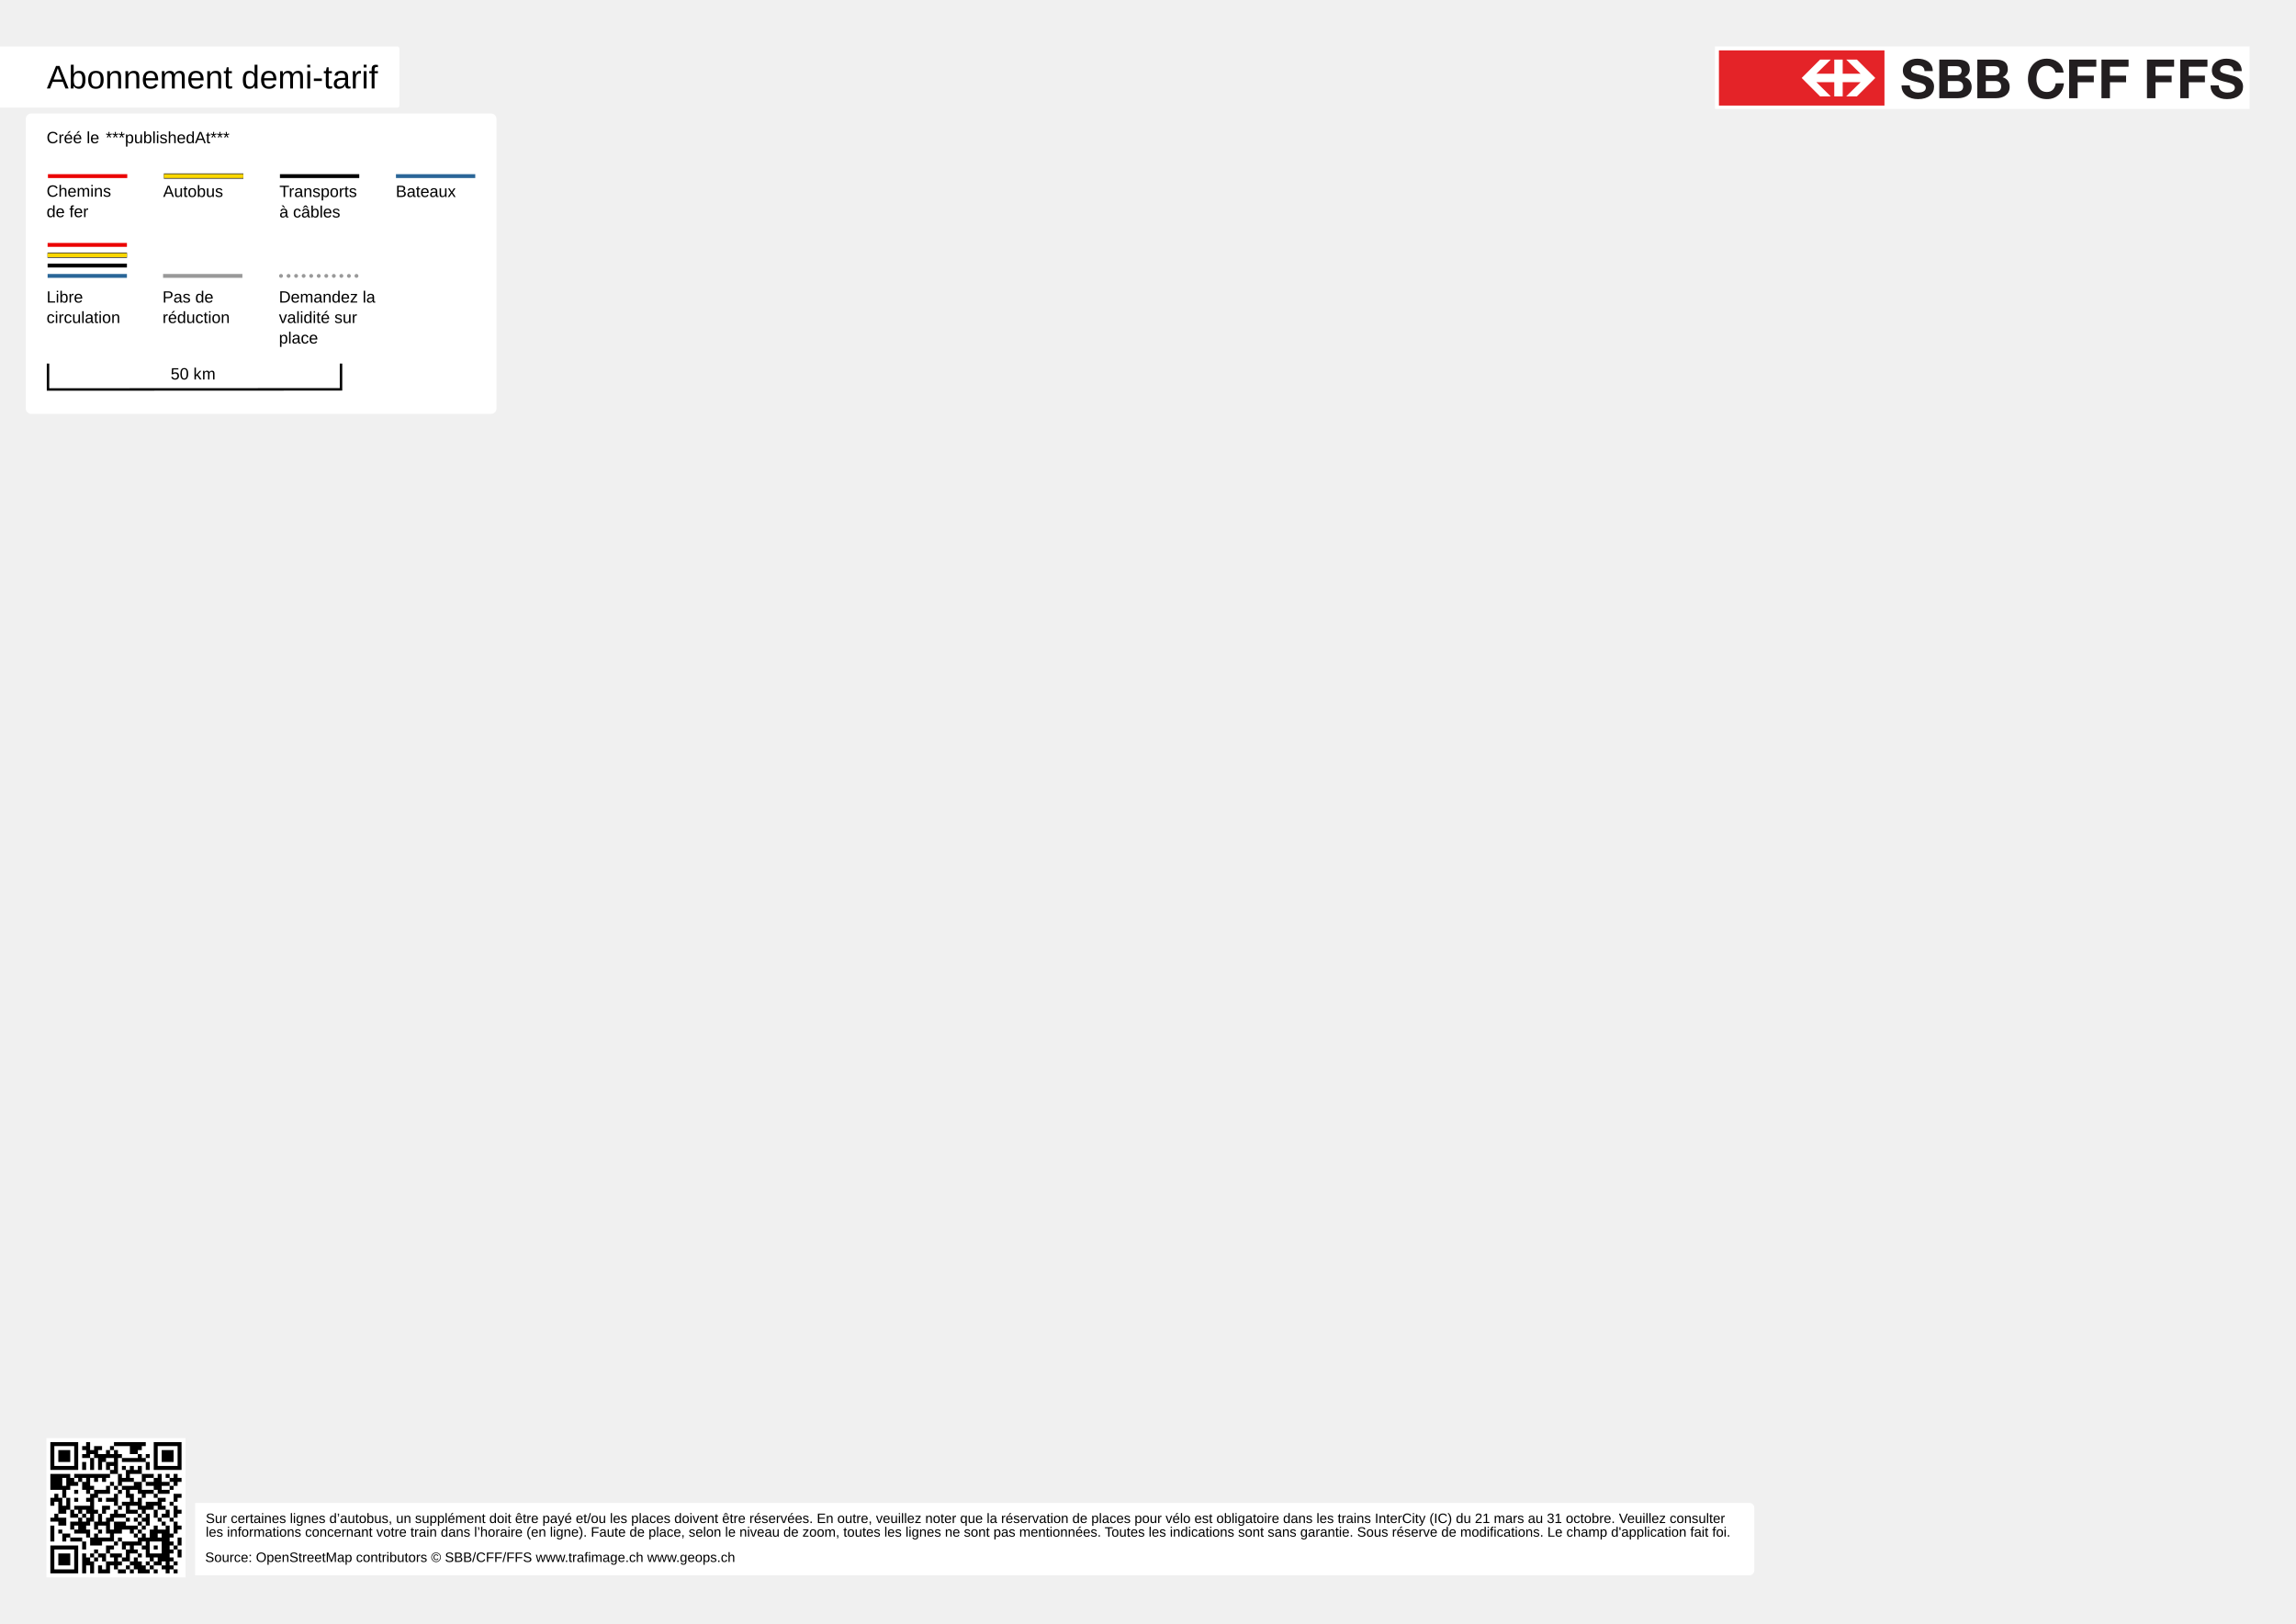
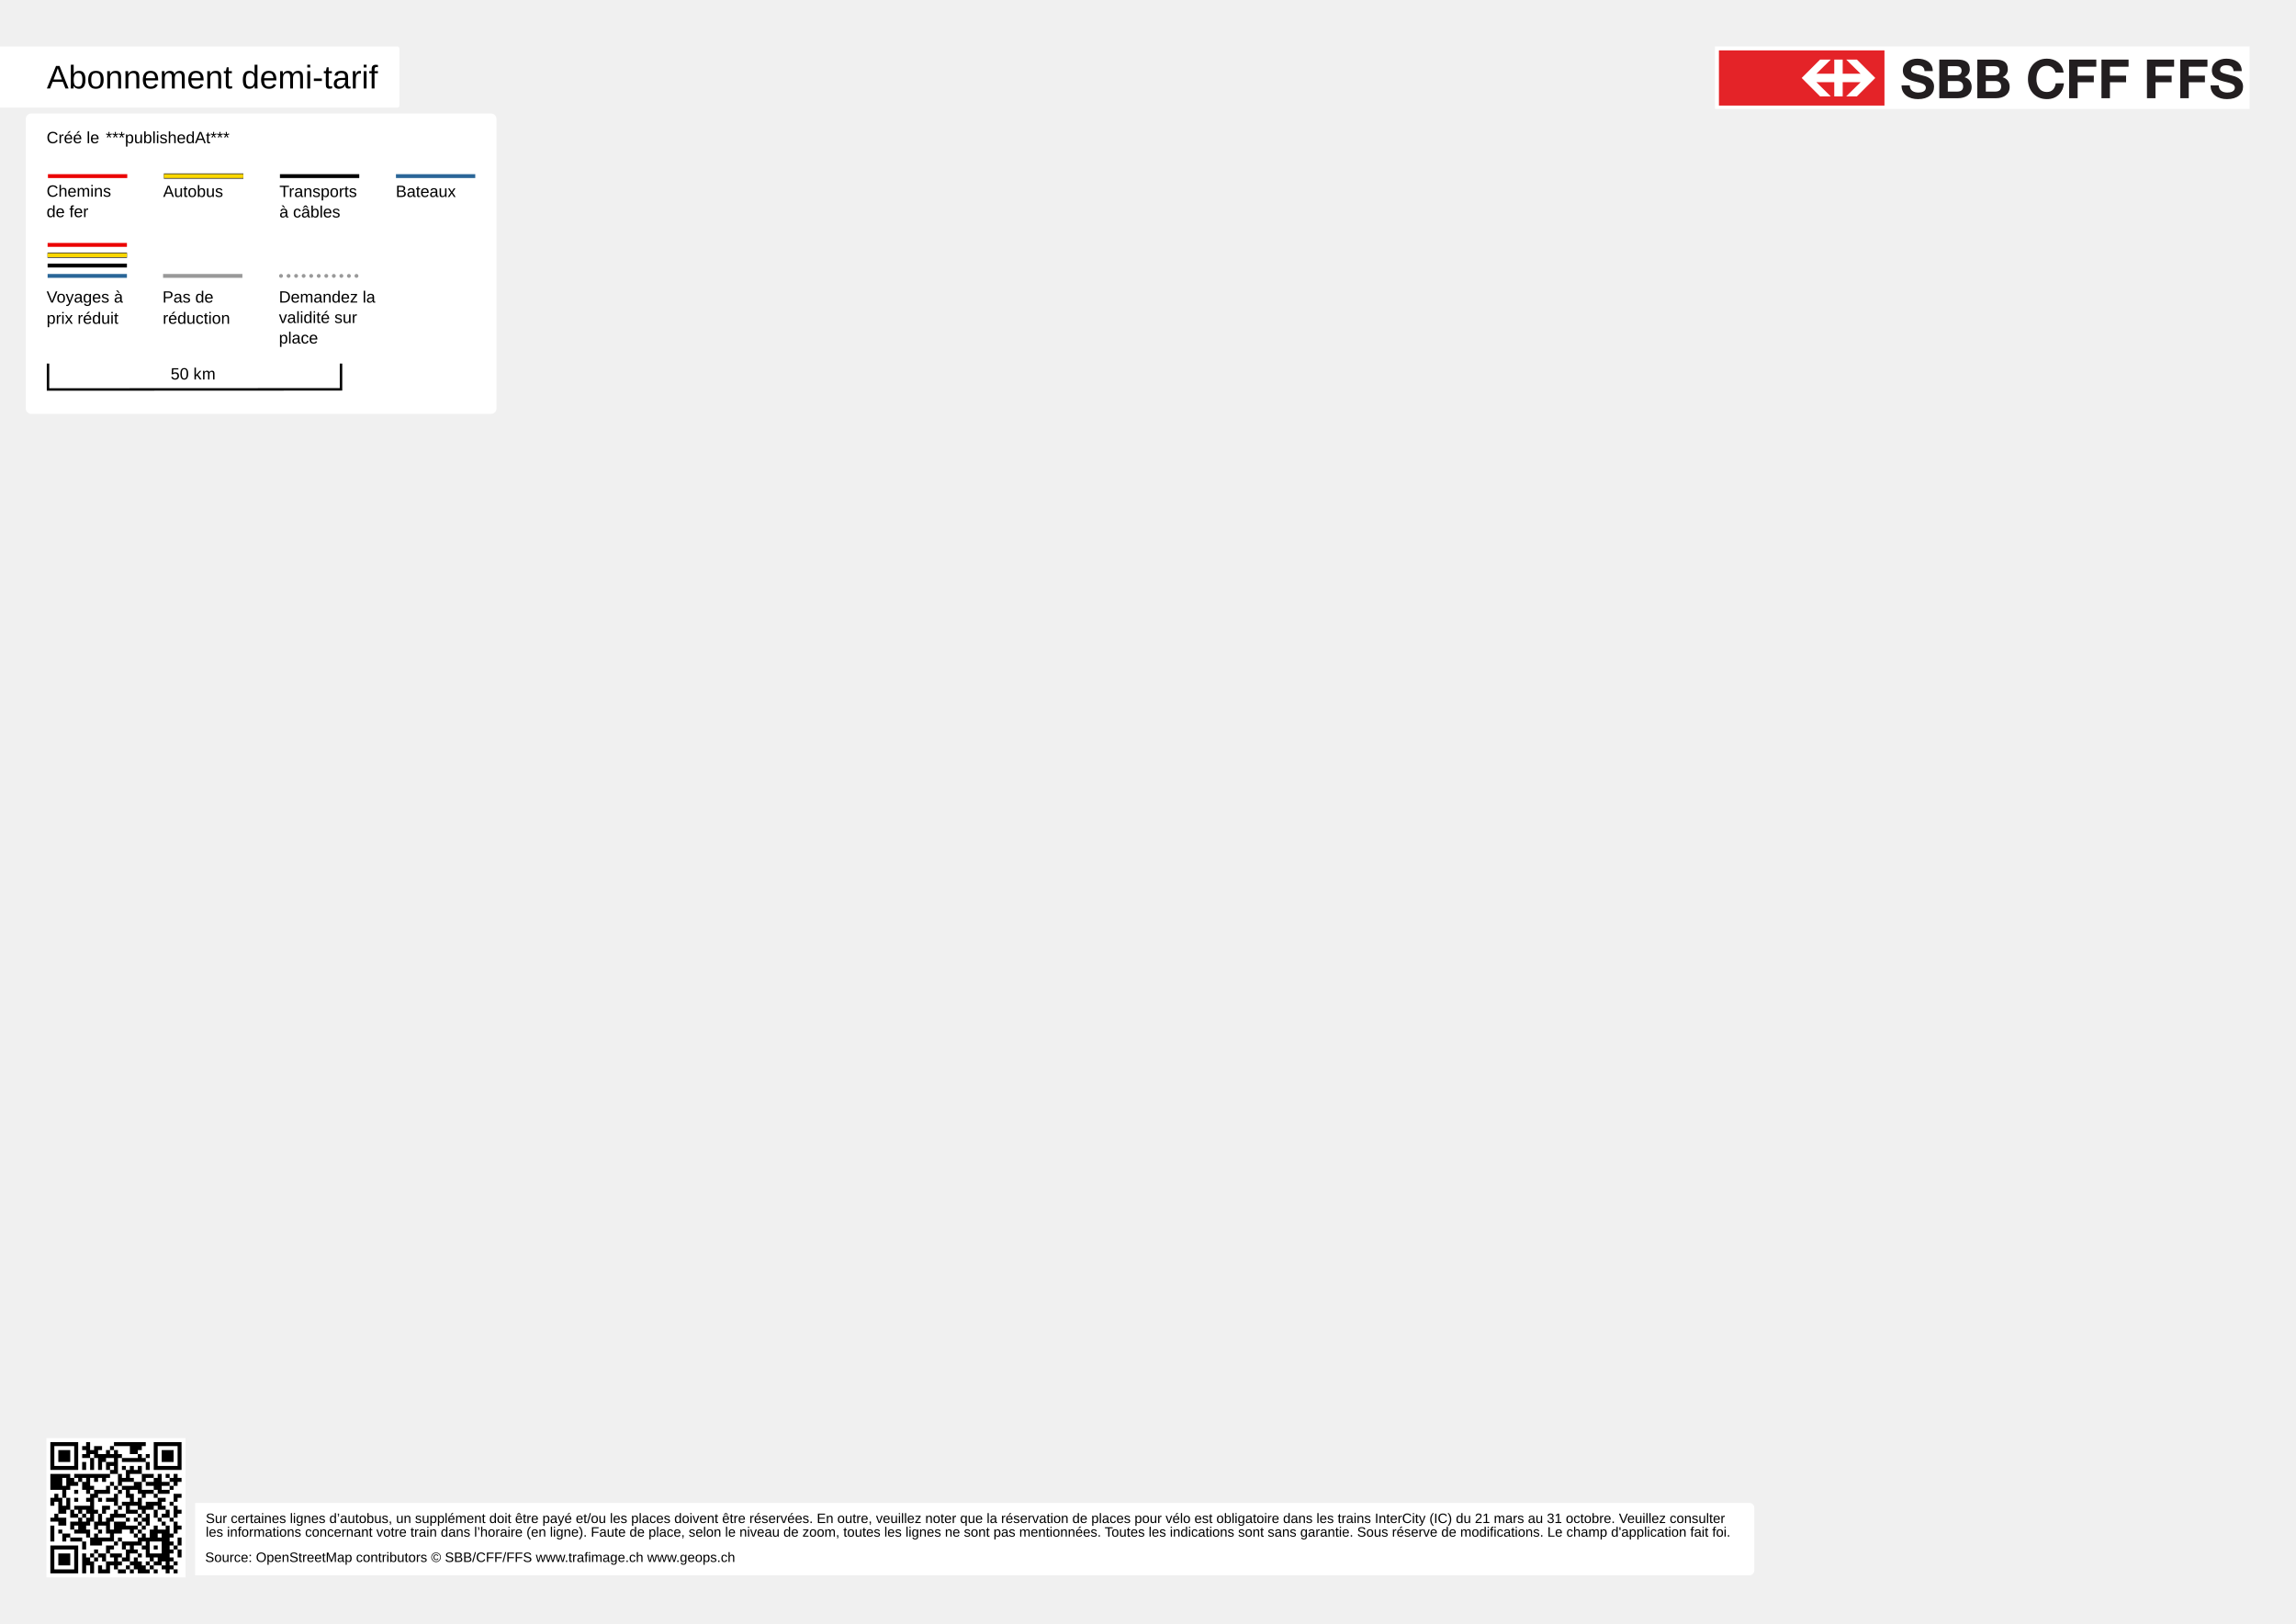
<svg xmlns="http://www.w3.org/2000/svg" id="a4" width="297mm" height="210mm" version="1.1" viewBox="0 0 841.89 595.276">
  <path id="rect2" d="M0 0h841.89v595.276H0z" style="fill:none;stroke-width:0" />
  <g id="rand" transform="translate(-1.5)">
    <path id="rect1034" d="M73.058 551h569.98c.946 0 1.712.816 1.712 1.823v22.881c0 1.007-.766 1.823-1.713 1.823H73.058Z" style="fill:#fff;stroke-width:0" />
    <text xml:space="preserve" id="text20852" x="76.944" y="558.357" style="font-style:normal;font-variant:normal;font-weight:400;font-stretch:normal;font-size:5px;line-height:1;font-family:SBBWeb-Roman,&quot;SBB Web&quot;,Arial,&quot;SBB Web&quot;;-inkscape-font-specification:&quot;SBBWeb-Roman, SBB Web, Arial, SBB Web, Normal&quot;;font-variant-ligatures:normal;font-variant-caps:normal;font-variant-numeric:normal;font-variant-east-asian:normal">
      <tspan id="tspan1523" x="76.944" y="558.357">Sur certaines lignes d’autobus, un supplément doit être payé et/ou les places doivent être réservées. En outre, veuillez noter que la réservation de places pour vélo est obligatoire dans les trains InterCity (IC) du 21 mars au 31 octobre. Veuillez consulter</tspan>
      <tspan id="tspan1525" x="76.944" y="563.357">les informations concernant votre train dans l’horaire (en ligne). Faute de place, selon le niveau de zoom, toutes les lignes ne sont pas mentionnées. Toutes les indications sont sans garantie. Sous réserve de modifications. Le champ d'application fait foi.</tspan>
    </text>
    <text id="text493" x="76.722" y="572.645" style="font-style:normal;font-variant:normal;font-weight:400;font-stretch:normal;font-size:5px;font-family:SBBWeb-Roman,&quot;SBB Web&quot;,Arial,&quot;SBB Web&quot;;-inkscape-font-specification:&quot;SBBWeb-Roman, SBB Web, Arial, SBB Web, Normal&quot;;font-variant-ligatures:normal;font-variant-caps:normal;font-variant-numeric:normal;font-variant-east-asian:normal;isolation:isolate">
      <tspan id="tspan12865" x="76.722" y="572.645">Source: OpenStreetMap contributors © SBB/CFF/FFS www.traﬁmage.ch www.geops.ch</tspan>
    </text>
  </g>
  <g id="qr-code">
    <path id="rect23865" d="M17.008 527.244h51.024v51.024H17.008Z" style="fill:#fff;stroke-width:0" />
    <path id="path973" d="M18.466 528.701h1.458v1.458h-1.458zm1.458 0h1.458v1.458h-1.458zm1.458 0h1.458v1.458h-1.458zm1.458 0h1.457v1.458H22.84Zm1.457 0h1.459v1.458h-1.458zm1.458 0h1.458v1.458h-1.457zm1.458 0h1.458v1.458h-1.458zm4.374 0h1.457v1.458h-1.457zm10.205 0h1.457v1.458h-1.457zm1.457 0h1.458v1.458h-1.458zm1.458 0h1.458v1.458h-1.458zm1.458 0h1.458v1.458h-1.458zm1.458 0h1.458v1.458h-1.458zm1.458 0h1.458v1.458h-1.458zm1.458 0h1.458v1.458h-1.458zm1.458 0h1.457v1.458h-1.457zm4.373 0h1.458v1.458H56.37Zm1.458 0h1.458v1.458h-1.458zm1.458 0h1.458v1.458h-1.458zm1.458 0h1.457v1.458h-1.457zm1.457 0h1.458v1.458h-1.458zm1.458 0h1.458v1.458h-1.458zm1.458 0h1.458v1.458h-1.458zm-46.651 1.458h1.458v1.458h-1.458zm8.747 0h1.458v1.458h-1.458zm2.916 0h1.458v1.458h-1.458zm1.458 0h1.457v1.458h-1.457zm2.915 0h1.458v1.458h-1.458zm1.458 0h1.458v1.458H35.96Zm4.374 0h1.458v1.458h-1.458zm7.289 0h1.458v1.458h-1.458zm1.458 0h1.458v1.458h-1.458zm1.458 0h1.458v1.458h-1.458zm5.831 0h1.458v1.458H56.37Zm8.747 0h1.458v1.458h-1.458zm-46.651 1.458h1.458v1.458h-1.458zm2.916 0h1.458v1.458h-1.458zm1.458 0h1.457v1.458H22.84Zm1.457 0h1.459v1.458h-1.458zm2.916 0h1.458v1.458h-1.458zm4.374 0h1.457v1.458h-1.457zm1.457 0h1.458v1.458h-1.458zm1.458 0h1.458v1.458h-1.458zm4.374 0h1.458v1.458h-1.458zm2.916 0h1.457v1.458h-1.457zm5.831 0h1.458v1.458h-1.458zm1.458 0h1.458v1.458h-1.458zm7.29 0h1.457v1.458H56.37Zm2.915 0h1.458v1.458h-1.458zm1.458 0h1.457v1.458h-1.457zm1.457 0h1.458v1.458h-1.458zm2.916 0h1.458v1.458h-1.458zm-46.651 1.458h1.458v1.457h-1.458zm2.916 0h1.458v1.457h-1.458zm1.458 0h1.457v1.457H22.84Zm1.457 0h1.459v1.457h-1.458zm2.916 0h1.458v1.457h-1.458zm2.916 0h1.458v1.457h-1.458zm1.458 0h1.457v1.457h-1.457zm2.915 0h1.458v1.457h-1.458zm1.458 0h1.458v1.457H35.96Zm1.458 0h1.458v1.457h-1.458zm1.458 0h1.458v1.457h-1.458zm1.458 0h1.458v1.457h-1.458zm1.458 0h1.457v1.457h-1.457zm1.457 0h1.458v1.457h-1.458zm7.29 0h1.458v1.457h-1.458zm2.915 0h1.458v1.457h-1.458zm2.916 0h1.458v1.457H56.37Zm2.916 0h1.458v1.457h-1.458zm1.458 0h1.457v1.457h-1.457zm1.457 0h1.458v1.457h-1.458zm2.916 0h1.458v1.457h-1.458zm-46.651 1.456h1.458v1.458h-1.458zm2.916 0h1.458v1.458h-1.458zm1.458 0h1.457v1.458H22.84Zm1.457 0h1.459v1.458h-1.458zm2.916 0h1.458v1.458h-1.458zm5.831 0h1.458v1.458h-1.458zm2.916 0h1.458v1.458H35.96Zm1.458 0h1.458v1.458h-1.458zm4.374 0h1.457v1.458h-1.457zm2.915 0h1.458v1.458h-1.458zm1.458 0h1.458v1.458h-1.458zm1.458 0h1.458v1.458h-1.458zm1.458 0h1.458v1.458h-1.458zm1.458 0h1.458v1.458h-1.458zm1.458 0h1.457v1.458h-1.457zm4.373 0h1.458v1.458H56.37Zm2.916 0h1.458v1.458h-1.458zm1.458 0h1.457v1.458h-1.457zm1.457 0h1.458v1.458h-1.458zm2.916 0h1.458v1.458h-1.458zm-46.651 1.46h1.458v1.458h-1.458zm8.747 0h1.458v1.458h-1.458zm2.916 0h1.458v1.458h-1.458zm2.915 0h1.458v1.458h-1.458zm2.916 0h1.458v1.458H35.96Zm2.916 0h1.458v1.458h-1.458zm1.458 0h1.458v1.458h-1.458zm1.458 0h1.457v1.458h-1.457zm11.662 0h1.458v1.458h-1.458zm2.916 0h1.458v1.458H56.37Zm8.747 0h1.458v1.458h-1.458zm-46.651 1.458h1.458v1.458h-1.458zm1.458 0h1.458v1.458h-1.458zm1.458 0h1.458v1.458h-1.458zm1.458 0h1.457v1.458H22.84Zm1.457 0h1.459v1.458h-1.458zm1.458 0h1.458v1.458h-1.457zm1.458 0h1.458v1.458h-1.458zm2.916 0h1.458v1.458h-1.458zm2.915 0h1.458v1.458h-1.458zm2.916 0h1.458v1.458H35.96Zm2.916 0h1.458v1.458h-1.458zm2.916 0h1.457v1.458h-1.457zm2.915 0h1.458v1.458h-1.458zm2.916 0h1.458v1.458h-1.458zm2.916 0h1.458v1.458h-1.458zm2.915 0h1.458v1.458h-1.458zm2.916 0h1.458v1.458H56.37Zm1.458 0h1.458v1.458h-1.458zm1.458 0h1.458v1.458h-1.458zm1.458 0h1.457v1.458h-1.457zm1.457 0h1.458v1.458h-1.458zm1.458 0h1.458v1.458h-1.458zm1.458 0h1.458v1.458h-1.458zm-24.783 1.458h1.458v1.458h-1.458zm1.458 0h1.457v1.458h-1.457zm4.373 0h1.458v1.458h-1.458zm1.458 0h1.458v1.458h-1.458zm1.458 0h1.458v1.458h-1.458zm1.458 0h1.458v1.458h-1.458zm-32.073 1.458h1.458v1.458h-1.458zm1.458 0h1.458v1.458h-1.458zm1.458 0h1.458v1.458h-1.458zm1.458 0h1.457v1.458H22.84Zm1.457 0h1.459v1.458h-1.458zm2.916 0h1.458v1.458h-1.458zm1.458 0h1.458v1.458h-1.458zm1.458 0h1.458v1.458h-1.458zm1.458 0h1.457v1.458h-1.457zm1.457 0h1.458v1.458h-1.458zm1.458 0h1.458v1.458h-1.458zm1.458 0h1.458v1.458H35.96Zm1.458 0h1.458v1.458h-1.458zm1.458 0h1.458v1.458h-1.458zm4.373 0h1.458v1.458h-1.458zm2.916 0h1.458v1.458h-1.458zm5.832 0h1.457v1.458h-1.457zm1.457 0h1.458v1.458h-1.458zm1.458 0h1.458v1.458h-1.458zm2.916 0h1.458v1.458h-1.458zm2.916 0h1.457v1.458h-1.457zm2.915 0h1.458v1.458h-1.458zm-45.193 1.456h1.458v1.457h-1.458zm1.458 0h1.458v1.457h-1.458zm1.458 0h1.458v1.457h-1.458zm2.915 0h1.459v1.457h-1.458zm1.458 0h1.458v1.457h-1.457zm2.916 0h1.458v1.457h-1.458zm2.916 0h1.457v1.457h-1.457zm2.915 0h1.458v1.457h-1.458zm2.916 0h1.458v1.457h-1.458zm5.831 0h1.458v1.457h-1.458zm1.458 0h1.458v1.457h-1.458zm1.458 0h1.458v1.457h-1.458zm1.458 0h1.458v1.457h-1.458zm4.374 0h1.457v1.457h-1.457zm4.373 0h1.458v1.457H56.37Zm1.458 0h1.458v1.457h-1.458zm4.373 0h1.458v1.457h-1.458zm1.458 0h1.458v1.457h-1.458zm1.458 0h1.458v1.457h-1.458zm-46.651 1.457h1.458v1.458h-1.458zm1.458 0h1.458v1.458h-1.458zm1.458 0h1.458v1.458h-1.458zm2.915 0h1.459v1.458h-1.458zm1.458 0h1.458v1.458h-1.457zm1.458 0h1.458v1.458h-1.458zm2.916 0h1.458v1.458h-1.458zm1.458 0h1.457v1.458h-1.457zm8.747 0h1.458v1.458h-1.458zm2.915 0h1.458v1.458h-1.458zm5.832 0h1.458v1.458h-1.458zm1.458 0h1.458v1.458h-1.458zm2.915 0h1.458v1.458h-1.458zm1.458 0h1.458v1.458h-1.458zm1.458 0h1.458v1.458H56.37Zm1.458 0h1.458v1.458h-1.458zm1.458 0h1.458v1.458h-1.458zm1.458 0h1.457v1.458h-1.457zm2.915 0h1.458v1.458h-1.458zm-45.193 1.458h1.458v1.458h-1.458zm1.458 0h1.458v1.458h-1.458zm1.458 0h1.458v1.458h-1.458zm1.458 0h1.457v1.458H22.84Zm1.457 0h1.459v1.458h-1.458zm5.832 0h1.458v1.458h-1.458zm1.458 0h1.457v1.458h-1.457zm1.457 0h1.458v1.458h-1.458zm5.832 0h1.458v1.458h-1.458zm2.916 0h1.457v1.458h-1.457zm2.915 0h1.458v1.458h-1.458zm1.458 0h1.458v1.458h-1.458zm1.458 0h1.458v1.458h-1.458zm1.458 0h1.458v1.458h-1.458zm1.458 0h1.458v1.458h-1.458zm5.831 0h1.458v1.458H56.37Zm1.458 0h1.458v1.458h-1.458zm4.373 0h1.458v1.458h-1.458zm-39.361 1.458h1.457v1.458H22.84Zm4.373 0h1.458v1.458h-1.458zm4.374 0h1.457v1.458h-1.457zm2.915 0h1.458v1.458h-1.458zm1.458 0h1.458v1.458H35.96Zm1.458 0h1.458v1.458h-1.458zm1.458 0h1.458v1.458h-1.458zm4.373 0h1.458v1.458h-1.458zm2.916 0h1.458v1.458h-1.458zm4.374 0h1.458v1.458h-1.458zm1.458 0h1.457v1.458h-1.457zm1.457 0h1.458v1.458h-1.458zm1.458 0h1.458v1.458h-1.458zm2.916 0h1.458v1.458h-1.458zm1.458 0h1.458v1.458h-1.458zm1.458 0h1.457v1.458h-1.457zm-40.82 1.458h1.458v1.458h-1.458zm2.916 0h1.457v1.458H22.84Zm10.204 0h1.458v1.458h-1.458zm1.458 0h1.458v1.458h-1.458zm7.29 0h1.457v1.458h-1.457zm4.373 0h1.458v1.458h-1.458zm1.458 0h1.458v1.458h-1.458zm4.374 0h1.457v1.458h-1.457zm4.373 0h1.458v1.458H56.37Zm7.29 0h1.457v1.458h-1.458zm1.457 0h1.458v1.458h-1.458zm-46.651 1.459h1.458v1.458h-1.458zm1.458 0h1.458v1.458h-1.458zm1.458 0h1.458v1.458h-1.458zm2.915 0h1.459v1.458h-1.458zm2.916 0h1.458v1.458h-1.458zm4.374 0h1.457v1.458h-1.457zm1.457 0h1.458v1.458h-1.458zm2.916 0h1.458v1.458H35.96Zm2.916 0h1.458v1.458h-1.458zm1.458 0h1.458v1.458h-1.458zm1.458 0h1.457v1.458h-1.457zm5.831 0h1.458v1.458h-1.458zm2.916 0h1.458v1.458h-1.458zm7.289 0h1.458v1.458h-1.458zm1.458 0h1.458v1.458h-1.458zm4.373 0h1.458v1.458h-1.458zm-45.193 1.458h1.458v1.458h-1.458zm2.916 0h1.458v1.458h-1.458zm2.915 0h1.459v1.458h-1.458zm8.747 0h1.458v1.458h-1.458zm8.748 0h1.457v1.458h-1.457zm2.915 0h1.458v1.458h-1.458zm1.458 0h1.458v1.458h-1.458zm1.458 0h1.458v1.458h-1.458zm1.458 0h1.458v1.458h-1.458zm1.458 0h1.458v1.458h-1.458zm2.915 0h1.458v1.458h-1.458zm1.458 0h1.458v1.458h-1.458zm1.458 0h1.458v1.458H56.37Zm1.458 0h1.458v1.458h-1.458zm4.373 0h1.458v1.458h-1.458zm-40.82 1.458h1.459v1.457h-1.458zm1.459 0h1.457v1.457H22.84Zm1.457 0h1.459v1.457h-1.458zm2.916 0h1.458v1.457h-1.458zm1.458 0h1.458v1.457h-1.458zm1.458 0h1.458v1.457h-1.458zm1.458 0h1.457v1.457h-1.457zm1.457 0h1.458v1.457h-1.458zm4.374 0h1.458v1.457h-1.458zm1.458 0h1.458v1.457h-1.458zm4.373 0h1.458v1.457h-1.458zm2.916 0h1.458v1.457h-1.458zm4.374 0h1.458v1.457h-1.458zm1.458 0h1.457v1.457h-1.457zm1.457 0h1.458v1.457h-1.458zm1.458 0h1.458v1.457h-1.458zm2.916 0h1.458v1.457h-1.458zm1.458 0h1.458v1.457h-1.458zm4.373 0h1.458v1.457h-1.458zm-42.277 1.457h1.458v1.458h-1.458zm1.458 0h1.457v1.458H22.84Zm2.915 0h1.458v1.458h-1.457zm2.916 0h1.458v1.458h-1.458zm2.916 0h1.457v1.458h-1.457zm1.457 0h1.458v1.458h-1.458zm1.458 0h1.458v1.458h-1.458zm2.916 0h1.458v1.458h-1.458zm4.374 0h1.457v1.458h-1.457zm4.373 0h1.458v1.458h-1.458zm1.458 0h1.458v1.458h-1.458zm1.458 0h1.458v1.458h-1.458zm2.916 0h1.457v1.458h-1.457zm4.373 0h1.458v1.458H56.37Zm4.374 0h1.457v1.458h-1.457zm2.915 0h1.458v1.458h-1.458zm1.458 0h1.458v1.458h-1.458zm-45.193 1.458h1.458v1.458h-1.458zm5.831 0h1.458v1.458h-1.457zm1.458 0h1.458v1.458h-1.458zm2.916 0h1.458v1.458h-1.458zm2.915 0h1.458v1.458h-1.458zm2.916 0h1.458v1.458H35.96Zm4.374 0h1.458v1.458h-1.458zm1.458 0h1.457v1.458h-1.457zm1.457 0h1.458v1.458h-1.458zm1.458 0h1.458v1.458h-1.458zm5.832 0h1.458v1.458h-1.458zm2.915 0h1.458v1.458h-1.458zm2.916 0h1.458v1.458H56.37Zm2.916 0h1.458v1.458h-1.458zm1.458 0h1.457v1.458h-1.457zm2.915 0h1.458v1.458h-1.458zm-45.193 1.459h1.458v1.458h-1.458zm1.458 0h1.458v1.458h-1.458zm1.458 0h1.458v1.458h-1.458zm1.458 0h1.457v1.458H22.84Zm5.83 0h1.459v1.458h-1.458zm2.917 0h1.457v1.458h-1.457zm1.457 0h1.458v1.458h-1.458zm2.916 0h1.458v1.458H35.96Zm2.916 0h1.458v1.458h-1.458zm1.458 0h1.458v1.458h-1.458zm5.831 0h1.458v1.458h-1.458zm2.916 0h1.458v1.458h-1.458zm2.916 0h1.457v1.458h-1.457zm1.457 0h1.458v1.458h-1.458zm4.374 0h1.458v1.458h-1.458zm4.373 0h1.458v1.458h-1.458zm-40.82 1.458h1.459v1.458h-1.458zm1.459 0h1.457v1.458H22.84Zm2.915 0h1.458v1.458h-1.457zm1.458 0h1.458v1.458h-1.458zm1.458 0h1.458v1.458h-1.458zm1.458 0h1.458v1.458h-1.458zm1.458 0h1.457v1.458h-1.457zm2.915 0h1.458v1.458h-1.458zm1.458 0h1.458v1.458H35.96Zm1.458 0h1.458v1.458h-1.458zm1.458 0h1.458v1.458h-1.458zm2.916 0h1.457v1.458h-1.457zm1.457 0h1.458v1.458h-1.458zm1.458 0h1.458v1.458h-1.458zm5.832 0h1.458v1.458h-1.458zm2.915 0h1.458v1.458h-1.458zm5.832 0h1.458v1.458h-1.458zm4.373 0h1.458v1.458h-1.458zm-45.193 1.458h1.458v1.458h-1.458zm7.29 0h1.457v1.458h-1.457zm2.915 0h1.458v1.458h-1.458zm1.458 0h1.458v1.458h-1.458zm4.373 0h1.458v1.458h-1.458zm4.374 0h1.458v1.458h-1.458zm2.916 0h1.457v1.458h-1.457zm1.457 0h1.458v1.458h-1.458zm1.458 0h1.458v1.458h-1.458zm1.458 0h1.458v1.458h-1.458zm1.458 0h1.458v1.458h-1.458zm1.458 0h1.458v1.458h-1.458zm2.916 0h1.457v1.458h-1.457zm4.373 0h1.458v1.458H56.37Zm4.374 0h1.457v1.458h-1.457zm2.915 0h1.458v1.458h-1.458zm1.458 0h1.458v1.458h-1.458zm-46.651 1.458h1.458v1.458h-1.458zm2.916 0h1.458v1.458h-1.458zm5.831 0h1.458v1.458h-1.458zm1.458 0h1.458v1.458h-1.458zm1.458 0h1.458v1.458h-1.458zm1.458 0h1.457v1.458h-1.457zm4.373 0h1.458v1.458H35.96Zm2.916 0h1.458v1.458h-1.458zm1.458 0h1.458v1.458h-1.458zm1.458 0h1.457v1.458h-1.457zm1.457 0h1.458v1.458h-1.458zm4.374 0h1.458v1.458h-1.458zm2.916 0h1.458v1.458h-1.458zm4.373 0h1.458v1.458h-1.458zm1.458 0h1.458v1.458H56.37Zm1.458 0h1.458v1.458h-1.458zm1.458 0h1.458v1.458h-1.458zm1.458 0h1.457v1.458h-1.457zm2.915 0h1.458v1.458h-1.458zm-45.193 1.456h1.458v1.457h-1.458zm4.374 0h1.457v1.457H22.84Zm1.457 0h1.459v1.457h-1.458zm7.29 0h1.457v1.457h-1.457zm2.915 0h1.458v1.457h-1.458zm5.832 0h1.458v1.457h-1.458zm8.747 0h1.458v1.457h-1.458zm2.916 0h1.457v1.457h-1.457zm2.915 0h1.458v1.457h-1.458zm1.458 0h1.458v1.457H56.37Zm2.916 0h1.458v1.457h-1.458zm1.458 0h1.457v1.457h-1.457zm1.457 0h1.458v1.457h-1.458zm-43.735 1.457h1.458v1.458h-1.458zm4.374 0h1.457v1.458H22.84Zm2.915 0h1.458v1.458h-1.457zm1.458 0h1.458v1.458h-1.458zm1.458 0h1.458v1.458h-1.458zm4.373 0h1.458v1.458h-1.458zm1.458 0h1.458v1.458h-1.458zm1.458 0h1.458v1.458H35.96Zm1.458 0h1.458v1.458h-1.458zm1.458 0h1.458v1.458h-1.458zm1.458 0h1.458v1.458h-1.458zm2.915 0h1.458v1.458h-1.458zm7.29 0h1.458v1.458h-1.458zm1.458 0h1.457v1.458h-1.457zm1.457 0h1.458v1.458h-1.458zm1.458 0h1.458v1.458h-1.458zm1.458 0h1.458v1.458H56.37Zm1.458 0h1.458v1.458h-1.458zm1.458 0h1.458v1.458h-1.458zm1.458 0h1.457v1.458h-1.457zm4.373 0h1.458v1.458h-1.458zm-34.988 1.458h1.458v1.458h-1.458zm2.915 0h1.458v1.458h-1.458zm1.458 0h1.458v1.458h-1.458zm1.458 0h1.458v1.458H35.96Zm5.832 0h1.457v1.458h-1.457zm2.915 0h1.458v1.458h-1.458zm1.458 0h1.458v1.458h-1.458zm1.458 0h1.458v1.458h-1.458zm1.458 0h1.458v1.458h-1.458zm1.458 0h1.458v1.458h-1.458zm2.915 0h1.458v1.458h-1.458zm5.832 0h1.458v1.458h-1.458zm1.458 0h1.457v1.458h-1.457zm1.457 0h1.458v1.458h-1.458zm2.916 0h1.458v1.458h-1.458zm-46.651 1.458h1.458v1.458h-1.458zm1.458 0h1.458v1.458h-1.458zm1.458 0h1.458v1.458h-1.458zm1.458 0h1.457v1.458H22.84Zm1.457 0h1.459v1.458h-1.458zm1.458 0h1.458v1.458h-1.457zm1.458 0h1.458v1.458h-1.458zm2.916 0h1.458v1.458h-1.458zm8.747 0h1.458v1.458h-1.458zm1.458 0h1.458v1.458h-1.458zm4.373 0h1.458v1.458h-1.458zm2.916 0h1.458v1.458h-1.458zm4.374 0h1.457v1.458h-1.457zm1.457 0h1.458v1.458h-1.458zm2.916 0h1.458v1.458H56.37Zm2.916 0h1.458v1.458h-1.458zm1.458 0h1.457v1.458h-1.457zm2.915 0h1.458v1.458h-1.458zm-45.193 1.458h1.458v1.458h-1.458zm8.747 0h1.458v1.458h-1.458zm7.29 0h1.457v1.458h-1.458zm4.373 0h1.458v1.458h-1.458zm7.29 0h1.457v1.458h-1.458zm1.457 0h1.458v1.458h-1.458zm1.458 0h1.458v1.458h-1.458zm4.373 0h1.458v1.458h-1.458zm5.832 0h1.458v1.458h-1.458zm1.458 0h1.457v1.458h-1.457zm1.457 0h1.458v1.458h-1.458zm2.916 0h1.458v1.458h-1.458zm-46.651 1.459h1.458v1.458h-1.458zm2.916 0h1.458v1.458h-1.458zm1.458 0h1.457v1.458H22.84Zm1.457 0h1.459v1.458h-1.458zm2.916 0h1.458v1.458h-1.458zm2.916 0h1.458v1.458h-1.458zm2.915 0h1.458v1.458h-1.458zm2.916 0h1.458v1.458H35.96Zm1.458 0h1.458v1.458h-1.458zm2.916 0h1.458v1.458h-1.458zm1.458 0h1.457v1.458h-1.457zm1.457 0h1.458v1.458h-1.458zm2.916 0h1.458v1.458h-1.458zm4.374 0h1.458v1.458h-1.458zm2.915 0h1.458v1.458h-1.458zm1.458 0h1.458v1.458h-1.458zm1.458 0h1.458v1.458H56.37Zm1.458 0h1.458v1.458h-1.458zm1.458 0h1.458v1.458h-1.458zm1.458 0h1.457v1.458h-1.457zm4.373 0h1.458v1.458h-1.458zm-46.651 1.458h1.458v1.457h-1.458zm2.916 0h1.458v1.457h-1.458zm1.458 0h1.457v1.457H22.84Zm1.457 0h1.459v1.457h-1.458zm2.916 0h1.458v1.457h-1.458zm2.916 0h1.458v1.457h-1.458zm1.458 0h1.457v1.457h-1.457zm2.915 0h1.458v1.457h-1.458zm2.916 0h1.458v1.457h-1.458zm4.374 0h1.457v1.457h-1.457zm2.915 0h1.458v1.457h-1.458zm1.458 0h1.458v1.457h-1.458zm2.916 0h1.458v1.457h-1.458zm5.831 0h1.458v1.457h-1.458zm2.916 0h1.458v1.457h-1.458zm1.458 0h1.458v1.457h-1.458zm1.458 0h1.457v1.457h-1.457zm1.457 0h1.458v1.457h-1.458zm-43.735 1.457h1.458v1.458h-1.458zm2.916 0h1.458v1.458h-1.458zm1.458 0h1.457v1.458H22.84Zm1.457 0h1.459v1.458h-1.458zm2.916 0h1.458v1.458h-1.458zm2.916 0h1.458v1.458h-1.458zm1.458 0h1.457v1.458h-1.457zm1.457 0h1.458v1.458h-1.458zm5.832 0h1.458v1.458h-1.458zm1.458 0h1.458v1.458h-1.458zm1.458 0h1.457v1.458h-1.457zm1.457 0h1.458v1.458h-1.458zm4.374 0h1.458v1.458h-1.458zm1.458 0h1.458v1.458h-1.458zm1.458 0h1.458v1.458h-1.458zm2.915 0h1.458v1.458h-1.458zm2.916 0h1.458v1.458H56.37Zm1.458 0h1.458v1.458h-1.458zm2.916 0h1.457v1.458h-1.457zm2.915 0h1.458v1.458h-1.458zm-45.193 1.458h1.458v1.458h-1.458zm8.747 0h1.458v1.458h-1.458zm2.916 0h1.458v1.458h-1.458zm2.915 0h1.458v1.458h-1.458zm2.916 0h1.458v1.458H35.96Zm2.916 0h1.458v1.458h-1.458zm2.916 0h1.457v1.458h-1.457zm4.373 0h1.458v1.458h-1.458zm2.916 0h1.458v1.458h-1.458zm1.458 0h1.458v1.458h-1.458zm1.458 0h1.457v1.458h-1.457zm2.915 0h1.458v1.458h-1.458zm4.374 0h1.458v1.458h-1.458zm1.458 0h1.457v1.458h-1.457zm1.457 0h1.458v1.458h-1.458zm-43.735 1.458h1.458v1.458h-1.458zm1.458 0h1.458v1.458h-1.458zm1.458 0h1.458v1.458h-1.458zm1.458 0h1.457v1.458H22.84Zm1.457 0h1.459v1.458h-1.458zm1.458 0h1.458v1.458h-1.457zm1.458 0h1.458v1.458h-1.458zm2.916 0h1.458v1.458h-1.458zm2.915 0h1.458v1.458h-1.458zm2.916 0h1.458v1.458H35.96Zm1.458 0h1.458v1.458h-1.458zm1.458 0h1.458v1.458h-1.458zm4.373 0h1.458v1.458h-1.458zm1.458 0h1.458v1.458h-1.458zm2.916 0h1.458v1.458h-1.458zm2.916 0h1.458v1.458h-1.458zm1.458 0h1.457v1.458h-1.457zm1.457 0h1.458v1.458h-1.458zm2.916 0h1.458v1.458H56.37Zm4.374 0h1.457v1.458h-1.457zm2.915 0h1.458v1.458h-1.458z" style="display:inline;fill:#000;stroke-width:.208" />
  </g>
  <g id="sbb">
    <path id="rect22814" d="M628.838 17.008h196.044v22.94H628.838z" style="fill:#fff;stroke-width:0" />
    <path id="rect397399" d="M630.289 18.258h192.107v20.659H630.289z" style="fill:#fff;stroke-width:0" />
    <path id="path2879" d="M630.289 38.704h60.702V18.47h-60.702v20.234Z" style="fill:#e42328;stroke-width:0" />
    <path id="path2881" d="M666.02 27.039h6.563v-5.196h3.092v5.196h6.563l-5.28-5.196h3.918l6.745 6.744-6.745 6.745h-3.921l5.28-5.196h-6.56v5.196h-3.092v-5.196h-6.563l5.28 5.196h-3.916l-6.745-6.744 6.745-6.745h3.917" style="fill:#fff;stroke-width:0" />
    <path id="path2883" d="M697.255 31.303c-.039 3.492 2.896 5.04 6.03 5.04 3.848 0 5.891-1.944 5.891-4.544 0-3.211-3.173-3.866-4.205-4.122-3.55-.914-4.224-1.053-4.224-2.142 0-1.19 1.149-1.606 2.143-1.606 1.487 0 2.698.435 2.796 2.142h3.015c0-3.272-2.717-4.56-5.672-4.56-2.559 0-5.296 1.388-5.296 4.285 0 2.658 2.122 3.471 4.226 4.025 2.082.555 4.203.814 4.203 2.34 0 1.448-1.666 1.766-2.757 1.766-1.666 0-3.133-.735-3.133-2.62" style="fill:#221e20;stroke-width:0" />
    <path id="path2885" d="M714.21 24.264h2.916c1.11 0 2.143.277 2.143 1.626 0 1.19-.814 1.686-1.904 1.686h-3.154v-3.312Zm-3.113 11.74h6.862c2.559 0 5-1.229 5-4.105 0-1.765-.875-3.094-2.6-3.59a3.106 3.106 0 0 0 1.925-2.956c0-2.637-1.825-3.51-4.523-3.51h-6.664v14.162Zm3.114-6.307h3.39c1.329 0 2.241.577 2.241 2.024 0 1.466-1.07 1.864-2.3 1.864h-3.33" style="fill:#221e20;fill-rule:evenodd;stroke-width:0" />
    <path id="path2887" d="M728.148 24.264h2.916c1.11 0 2.142.277 2.142 1.626 0 1.19-.813 1.686-1.904 1.686h-3.154v-3.312Zm-3.113 11.74h6.861c2.56 0 4.998-1.229 4.998-4.105 0-1.765-.872-3.094-2.598-3.59a3.106 3.106 0 0 0 1.923-2.956c0-2.637-1.823-3.51-4.52-3.51h-6.664v14.162Zm3.115-6.307h3.39c1.33 0 2.242.577 2.242 2.024 0 1.466-1.07 1.864-2.3 1.864h-3.331" style="fill:#221e20;fill-rule:evenodd;stroke-width:0" />
    <path id="path2889" d="M756.674 26.603c-.377-3.272-2.994-5.096-6.108-5.096-4.384 0-6.961 3.273-6.961 7.476 0 4.086 2.577 7.359 6.96 7.359 3.472 0 5.91-2.26 6.228-5.792h-3.016c-.237 1.865-1.308 3.173-3.211 3.173-2.797 0-3.85-2.38-3.85-4.74 0-2.48 1.054-4.86 3.85-4.86 1.545 0 2.896 1.071 3.094 2.479" style="fill:#221e20;stroke-width:0" />
    <path id="path2891" d="M758.71 36.005h3.114v-5.851h5.93v-2.42h-5.93v-3.272h6.842v-2.617h-9.956" style="fill:#221e20;stroke-width:0" />
    <path id="path2893" d="M770.56 36.005h3.104v-5.851h5.924v-2.42h-5.926v-3.272h6.835v-2.617h-9.938" style="fill:#221e20;stroke-width:0" />
    <path id="path2895" d="M787.241 36.005h3.122v-5.851h5.924v-2.42h-5.924v-3.272h6.834v-2.617h-9.956" style="fill:#221e20;stroke-width:0" />
    <path id="path2897" d="M799.464 36.005h3.105v-5.851h5.924v-2.42h-5.924v-3.272h6.852v-2.617h-9.957" style="fill:#221e20;stroke-width:0" />
    <path id="path2899" d="M810.562 31.303c-.035 3.492 2.89 5.04 6.031 5.04 3.854 0 5.888-1.944 5.888-4.544 0-3.211-3.176-3.866-4.193-4.122-3.55-.914-4.228-1.053-4.228-2.142 0-1.19 1.141-1.606 2.142-1.606 1.48 0 2.695.435 2.801 2.142h2.998c0-3.272-2.712-4.56-5.656-4.56-2.57 0-5.3 1.388-5.3 4.285 0 2.658 2.123 3.471 4.23 4.025 2.07.555 4.192.814 4.192 2.34 0 1.448-1.659 1.766-2.747 1.766-1.678 0-3.14-.735-3.14-2.62" style="fill:#221e20;stroke-width:0" />
  </g>
  <g id="title">
    <path id="path513" d="M145.723 39.434H0V17.04h145.722a.737.825 0 0 1 .737.825v20.744c0 .456-.33.825-.737.825z" style="fill:#fff;stroke-width:0" />
    <text id="text735" style="font-style:normal;font-variant:normal;font-weight:400;font-stretch:normal;font-size:12px;font-family:SBBWeb-Light,&quot;SBB Web&quot;,Arial,&quot;SBB Web&quot;;-inkscape-font-specification:&quot;SBBWeb-Light, SBB Web, Arial, SBB Web, Normal&quot;;font-variant-ligatures:normal;font-variant-caps:normal;font-variant-numeric:normal;font-variant-east-asian:normal;isolation:isolate" transform="translate(17.157 32.43)">Abonnement demi-tarif</text>
  </g>
  <g id="legend" transform="translate(0 -36)">
    <rect id="rect426128-0-8-3-9-2" width="172.59" height="110.102" x="9.457" y="77.632" rx="1.984" ry="1.96" style="fill:#fff;stroke-width:0" />
    <g id="scaleline" transform="translate(0 -3)">
      <text id="text745" style="font-size:6px;font-family:SBBWeb-Roman,&quot;SBB Web&quot;,Arial,&quot;SBB Web&quot;;isolation:isolate" transform="translate(62.56 178.12)">
        <tspan id="tspan739" x="0" y="0">50</tspan>
        <tspan id="tspan741" x="8.341" y="0" style="letter-spacing:.003em">k</tspan>
        <tspan id="tspan743" x="11.476" y="0">m</tspan>
      </text>
      <path id="path1881" d="M125.04 172.298v9.44l-107.434.052v-9.494" style="fill:none;stroke:#000;stroke-width:.903px;stroke-miterlimit:3" />
    </g>
    <g id="g765">
      <text id="text751" x="17.075" y="108.12" style="font-style:normal;font-variant:normal;font-weight:400;font-stretch:normal;font-size:6px;font-family:SBBWeb-Roman,&quot;SBB Web&quot;,Arial,&quot;SBB Web&quot;;-inkscape-font-specification:&quot;SBBWeb-Roman, SBB Web, Arial, SBB Web, Normal&quot;;font-variant-ligatures:normal;font-variant-caps:normal;font-variant-numeric:normal;font-variant-east-asian:normal;isolation:isolate">
        <tspan id="tspan1228" x="17.075" y="108.12">Chemins</tspan>
        <tspan id="tspan1230" x="17.075" y="115.62">de fer</tspan>
      </text>
      <g id="g763">
        <path id="line753" d="M18.29 100.564h27.663" style="fill:none;stroke:#eb0000;stroke-width:1.417px;stroke-linecap:square;stroke-miterlimit:3" />
      </g>
    </g>
    <g id="g783">
      <text id="text769" x="102.438" y="108.215" style="font-style:normal;font-variant:normal;font-weight:400;font-stretch:normal;font-size:6px;font-family:SBBWeb-Roman,&quot;SBB Web&quot;,Arial,&quot;SBB Web&quot;;-inkscape-font-specification:&quot;SBBWeb-Roman, SBB Web, Arial, SBB Web, Normal&quot;;font-variant-ligatures:normal;font-variant-caps:normal;font-variant-numeric:normal;font-variant-east-asian:normal;isolation:isolate">
        <tspan id="tspan1270" x="102.438" y="108.215">Transports</tspan>
        <tspan id="tspan1272" x="102.438" y="115.715">à câbles</tspan>
      </text>
      <g id="g781">
        <path id="line771" d="M103.358 100.564h27.663" style="fill:none;stroke:#000;stroke-width:1.417px;stroke-linecap:square;stroke-miterlimit:3" />
      </g>
    </g>
    <g id="g826" transform="translate(-42.852)">
      <g id="text402292-9-5-9-7-1" style="isolation:isolate">
        <text id="text797" style="font-style:normal;font-variant:normal;font-weight:400;font-stretch:normal;font-size:6px;font-family:SBBWeb-Roman,&quot;SBB Web&quot;,Arial,&quot;SBB Web&quot;;-inkscape-font-specification:&quot;SBBWeb-Roman, SBB Web, Arial, SBB Web, Normal&quot;;font-variant-ligatures:normal;font-variant-caps:normal;font-variant-numeric:normal;font-variant-east-asian:normal;isolation:isolate" transform="translate(145.12 146.932)">
          <tspan id="tspan1458" x="0" y="0">Demandez la</tspan>
          <tspan id="tspan1460" x="0" y="7.5">validité sur</tspan>
          <tspan id="tspan1462" x="0" y="15">place</tspan>
        </text>
      </g>
      <g id="g824">
        <path id="line818" d="M145.893 137.151v0" style="fill:none;stroke:#999;stroke-width:1.417px;stroke-linecap:round;stroke-miterlimit:3" />
        <path id="line820" d="M148.659 137.151h23.514" style="fill:none;stroke:#999;stroke-width:1.417px;stroke-linecap:round;stroke-miterlimit:3;stroke-dasharray:0,0,0,2.766" />
        <path id="line822" d="M173.556 137.151v0" style="fill:none;stroke:#999;stroke-width:1.417px;stroke-linecap:round;stroke-miterlimit:3" />
      </g>
    </g>
    <g id="g854">
      <text id="text840" x="145.12" y="108.215" style="font-style:normal;font-variant:normal;font-weight:400;font-stretch:normal;font-size:6px;font-family:SBBWeb-Roman,&quot;SBB Web&quot;,Arial,&quot;SBB Web&quot;;-inkscape-font-specification:&quot;SBBWeb-Roman, SBB Web, Arial, SBB Web, Normal&quot;;font-variant-ligatures:normal;font-variant-caps:normal;font-variant-numeric:normal;font-variant-east-asian:normal;isolation:isolate">
        <tspan id="tspan1292" x="145.12" y="108.215">Bateaux</tspan>
      </text>
      <g id="g852">
        <path id="line842" d="M145.893 100.564h27.663" style="fill:none;stroke:#2a6698;stroke-width:1.417px;stroke-linecap:square;stroke-miterlimit:3" />
      </g>
    </g>
    <g id="g892">
      <text id="text868" x="59.806" y="108.214" style="font-style:normal;font-variant:normal;font-weight:400;font-stretch:normal;font-size:6px;font-family:SBBWeb-Roman,&quot;SBB Web&quot;,Arial,&quot;SBB Web&quot;;-inkscape-font-specification:&quot;SBBWeb-Roman, SBB Web, Arial, SBB Web, Normal&quot;;font-variant-ligatures:normal;font-variant-caps:normal;font-variant-numeric:normal;font-variant-east-asian:normal;isolation:isolate">
        <tspan id="tspan1250" x="59.806" y="108.214">Autobus</tspan>
      </text>
      <g id="g890">
        <path id="line870" d="M61.07 100.564h27.173" style="fill:none;stroke:#3b3b3b;stroke-width:1.984px;stroke-linecap:square;stroke-miterlimit:3" />
        <path id="line880" d="M60.824 100.564h27.664" style="fill:none;stroke:#fbd700;stroke-width:1.417px;stroke-linecap:square;stroke-miterlimit:3" />
      </g>
    </g>
    <g id="g925">
+       <g id="g992" style="isolation:isolate" transform="translate(0 7.778)">
+         <text id="text990" style="font-style:normal;font-variant:normal;font-weight:400;font-stretch:normal;font-size:6px;font-family:SBBWeb-Roman,&quot;SBB Web&quot;,Arial,&quot;SBB Web&quot;;-inkscape-font-specification:&quot;SBBWeb-Roman, SBB Web, Arial, SBB Web, Normal&quot;;font-variant-ligatures:normal;font-variant-caps:normal;font-variant-numeric:normal;font-variant-east-asian:normal;isolation:isolate" transform="translate(17.075 146.933)">
+           <tspan id="tspan1047">prix réduit</tspan>
+         </text>
+       </g>
      <g id="text402292-9-5-9" style="isolation:isolate">
        <text id="text908" style="font-style:normal;font-variant:normal;font-weight:400;font-stretch:normal;font-size:6px;font-family:SBBWeb-Roman,&quot;SBB Web&quot;,Arial,&quot;SBB Web&quot;;-inkscape-font-specification:&quot;SBBWeb-Roman, SBB Web, Arial, SBB Web, Normal&quot;;font-variant-ligatures:normal;font-variant-caps:normal;font-variant-numeric:normal;font-variant-east-asian:normal;isolation:isolate" transform="translate(17.075 146.933)">
-           <tspan id="tspan1312" x="0" y="0">Libre</tspan>
-           <tspan id="tspan1314" x="0" y="7.5">circulation</tspan>
+           <tspan id="tspan939" x="0" y="0">Voyages à</tspan>
        </text>
      </g>
      <g id="g923">
        <path id="line911" d="M18.167 125.783h27.664" style="fill:none;stroke:#eb0000;stroke-width:1.417px;stroke-linecap:square;stroke-miterlimit:3" />
        <path id="line913" d="M18.167 133.361h27.664" style="fill:none;stroke:#000;stroke-width:1.417px;stroke-linecap:square;stroke-miterlimit:3" />
        <path id="line915" d="M18.168 137.151h27.663" style="fill:none;stroke:#2a6698;stroke-width:1.417px;stroke-linecap:square;stroke-miterlimit:3" />
        <g id="g921">
          <path id="line917" d="M18.413 129.572h27.173" style="fill:none;stroke:#3b3b3b;stroke-width:1.984px;stroke-linecap:square;stroke-miterlimit:3" />
          <path id="line919" d="M18.167 129.572h27.664" style="fill:none;stroke:#fbd700;stroke-width:1.417px;stroke-linecap:square;stroke-miterlimit:3" />
        </g>
      </g>
    </g>
    <g id="g1036" transform="translate(-42.852)">
+       <g id="g1055" style="isolation:isolate" transform="translate(0 .14)">
+         <text id="text1053" x="102.532" y="154.57" style="font-style:normal;font-variant:normal;font-weight:400;font-stretch:normal;font-size:6px;font-family:SBBWeb-Roman,&quot;SBB Web&quot;,Arial,&quot;SBB Web&quot;;-inkscape-font-specification:&quot;SBBWeb-Roman, SBB Web, Arial, SBB Web, Normal&quot;;font-variant-ligatures:normal;font-variant-caps:normal;font-variant-numeric:normal;font-variant-east-asian:normal;isolation:isolate">
+           <tspan id="tspan1063" x="102.532" y="154.57">réduction</tspan>
+         </text>
+       </g>
      <g id="text402292-9-5-9-7" style="isolation:isolate">
        <text id="text1031" style="font-style:normal;font-variant:normal;font-weight:400;font-stretch:normal;font-size:6px;font-family:SBBWeb-Roman,&quot;SBB Web&quot;,Arial,&quot;SBB Web&quot;;-inkscape-font-specification:&quot;SBBWeb-Roman, SBB Web, Arial, SBB Web, Normal&quot;;font-variant-ligatures:normal;font-variant-caps:normal;font-variant-numeric:normal;font-variant-east-asian:normal;isolation:isolate" transform="translate(102.438 146.933)">
-           <tspan id="tspan1356" x="0" y="0">Pas de</tspan>
-           <tspan id="tspan1358" x="0" y="7.5">réduction</tspan>
+           <tspan id="tspan1049" x="0" y="0">Pas de</tspan>
        </text>
      </g>
      <path id="line1034" d="M103.358 137.151h27.664" style="fill:none;stroke:#999;stroke-width:1.417px;stroke-linecap:square;stroke-miterlimit:3" />
    </g>
    <g id="state-publisher">
      <g id="text2350" style="isolation:isolate" transform="translate(6)">
        <text id="text1042" x="32.786" y="88.501" style="font-size:6px;font-family:SBBWeb-Roman,&quot;SBB Web&quot;,Arial,&quot;SBB Web&quot;;isolation:isolate">
          <tspan id="tspan1038" x="32.786" y="88.501">***publishedAt***</tspan>
        </text>
      </g>
      <g id="text2347" style="isolation:isolate">
        <text id="text1047" style="font-style:normal;font-variant:normal;font-weight:400;font-stretch:normal;font-size:6px;font-family:SBBWeb-Roman,&quot;SBB Web&quot;,Arial,&quot;SBB Web&quot;;-inkscape-font-specification:&quot;SBBWeb-Roman, SBB Web, Arial, SBB Web, Normal&quot;;font-variant-ligatures:normal;font-variant-caps:normal;font-variant-numeric:normal;font-variant-east-asian:normal;isolation:isolate" transform="translate(17.075 88.501)">
          <tspan id="tspan1208" x="0" y="0">Créé le</tspan>
        </text>
      </g>
    </g>
  </g>
</svg>
